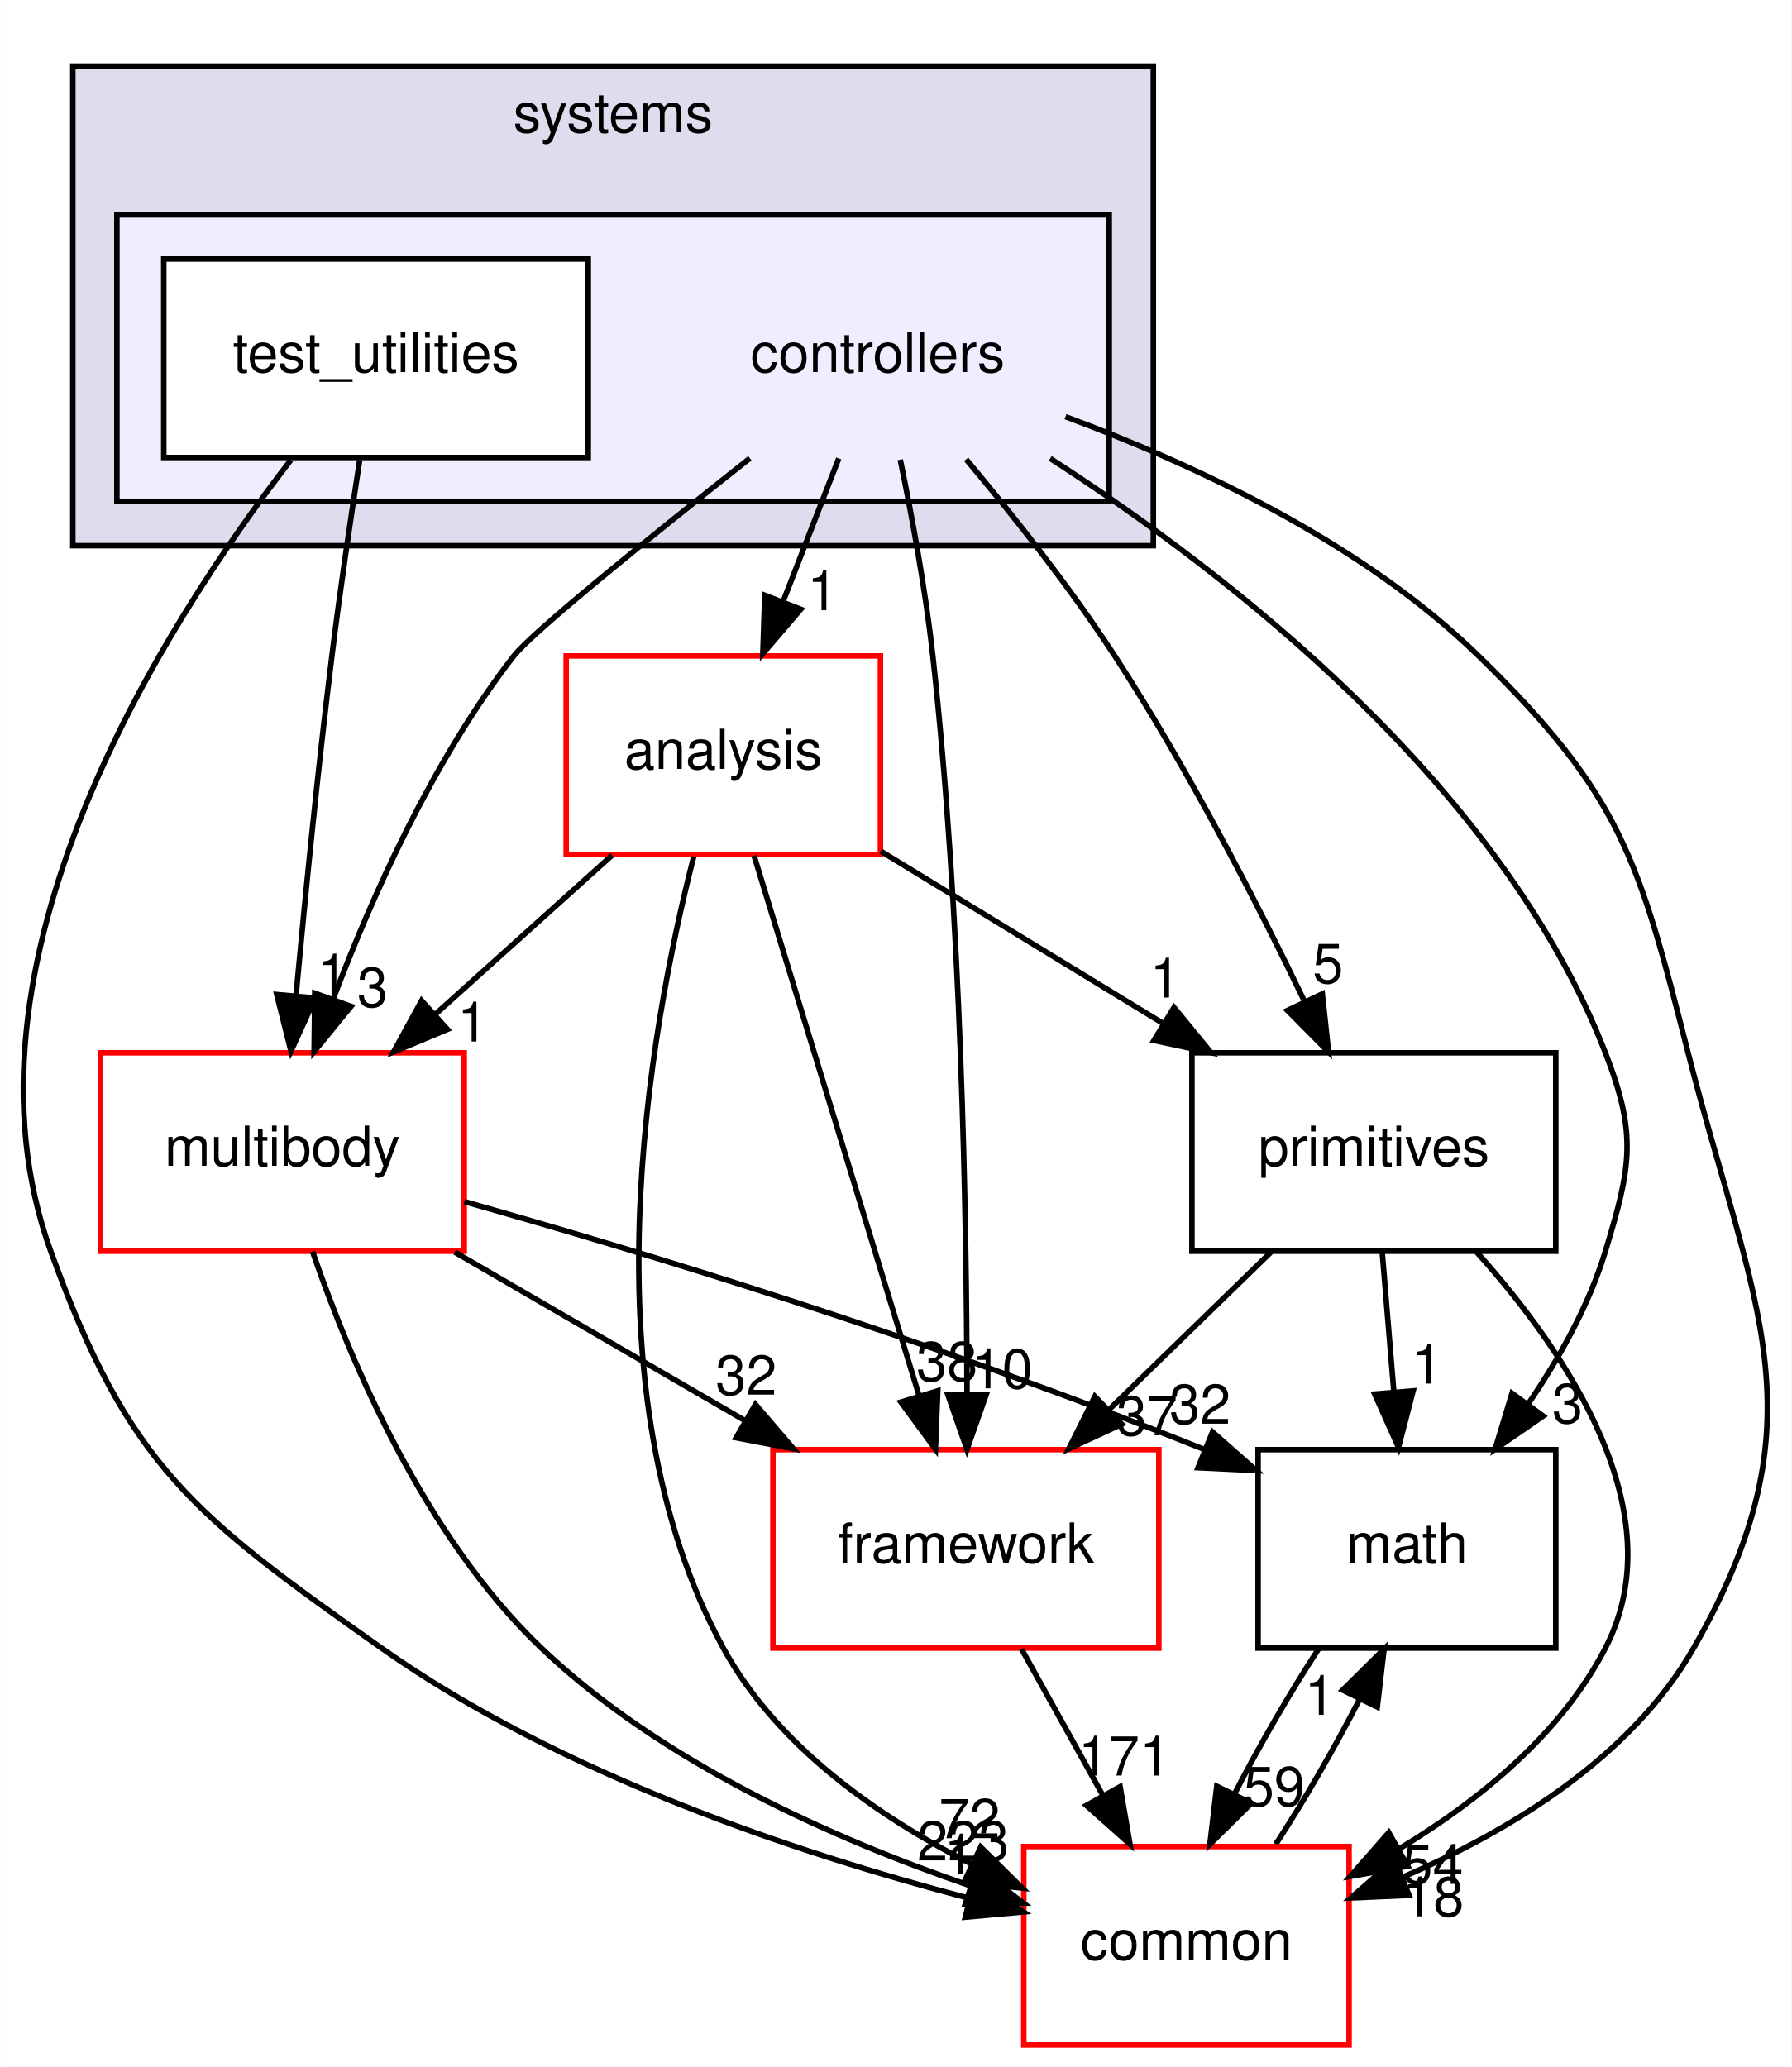
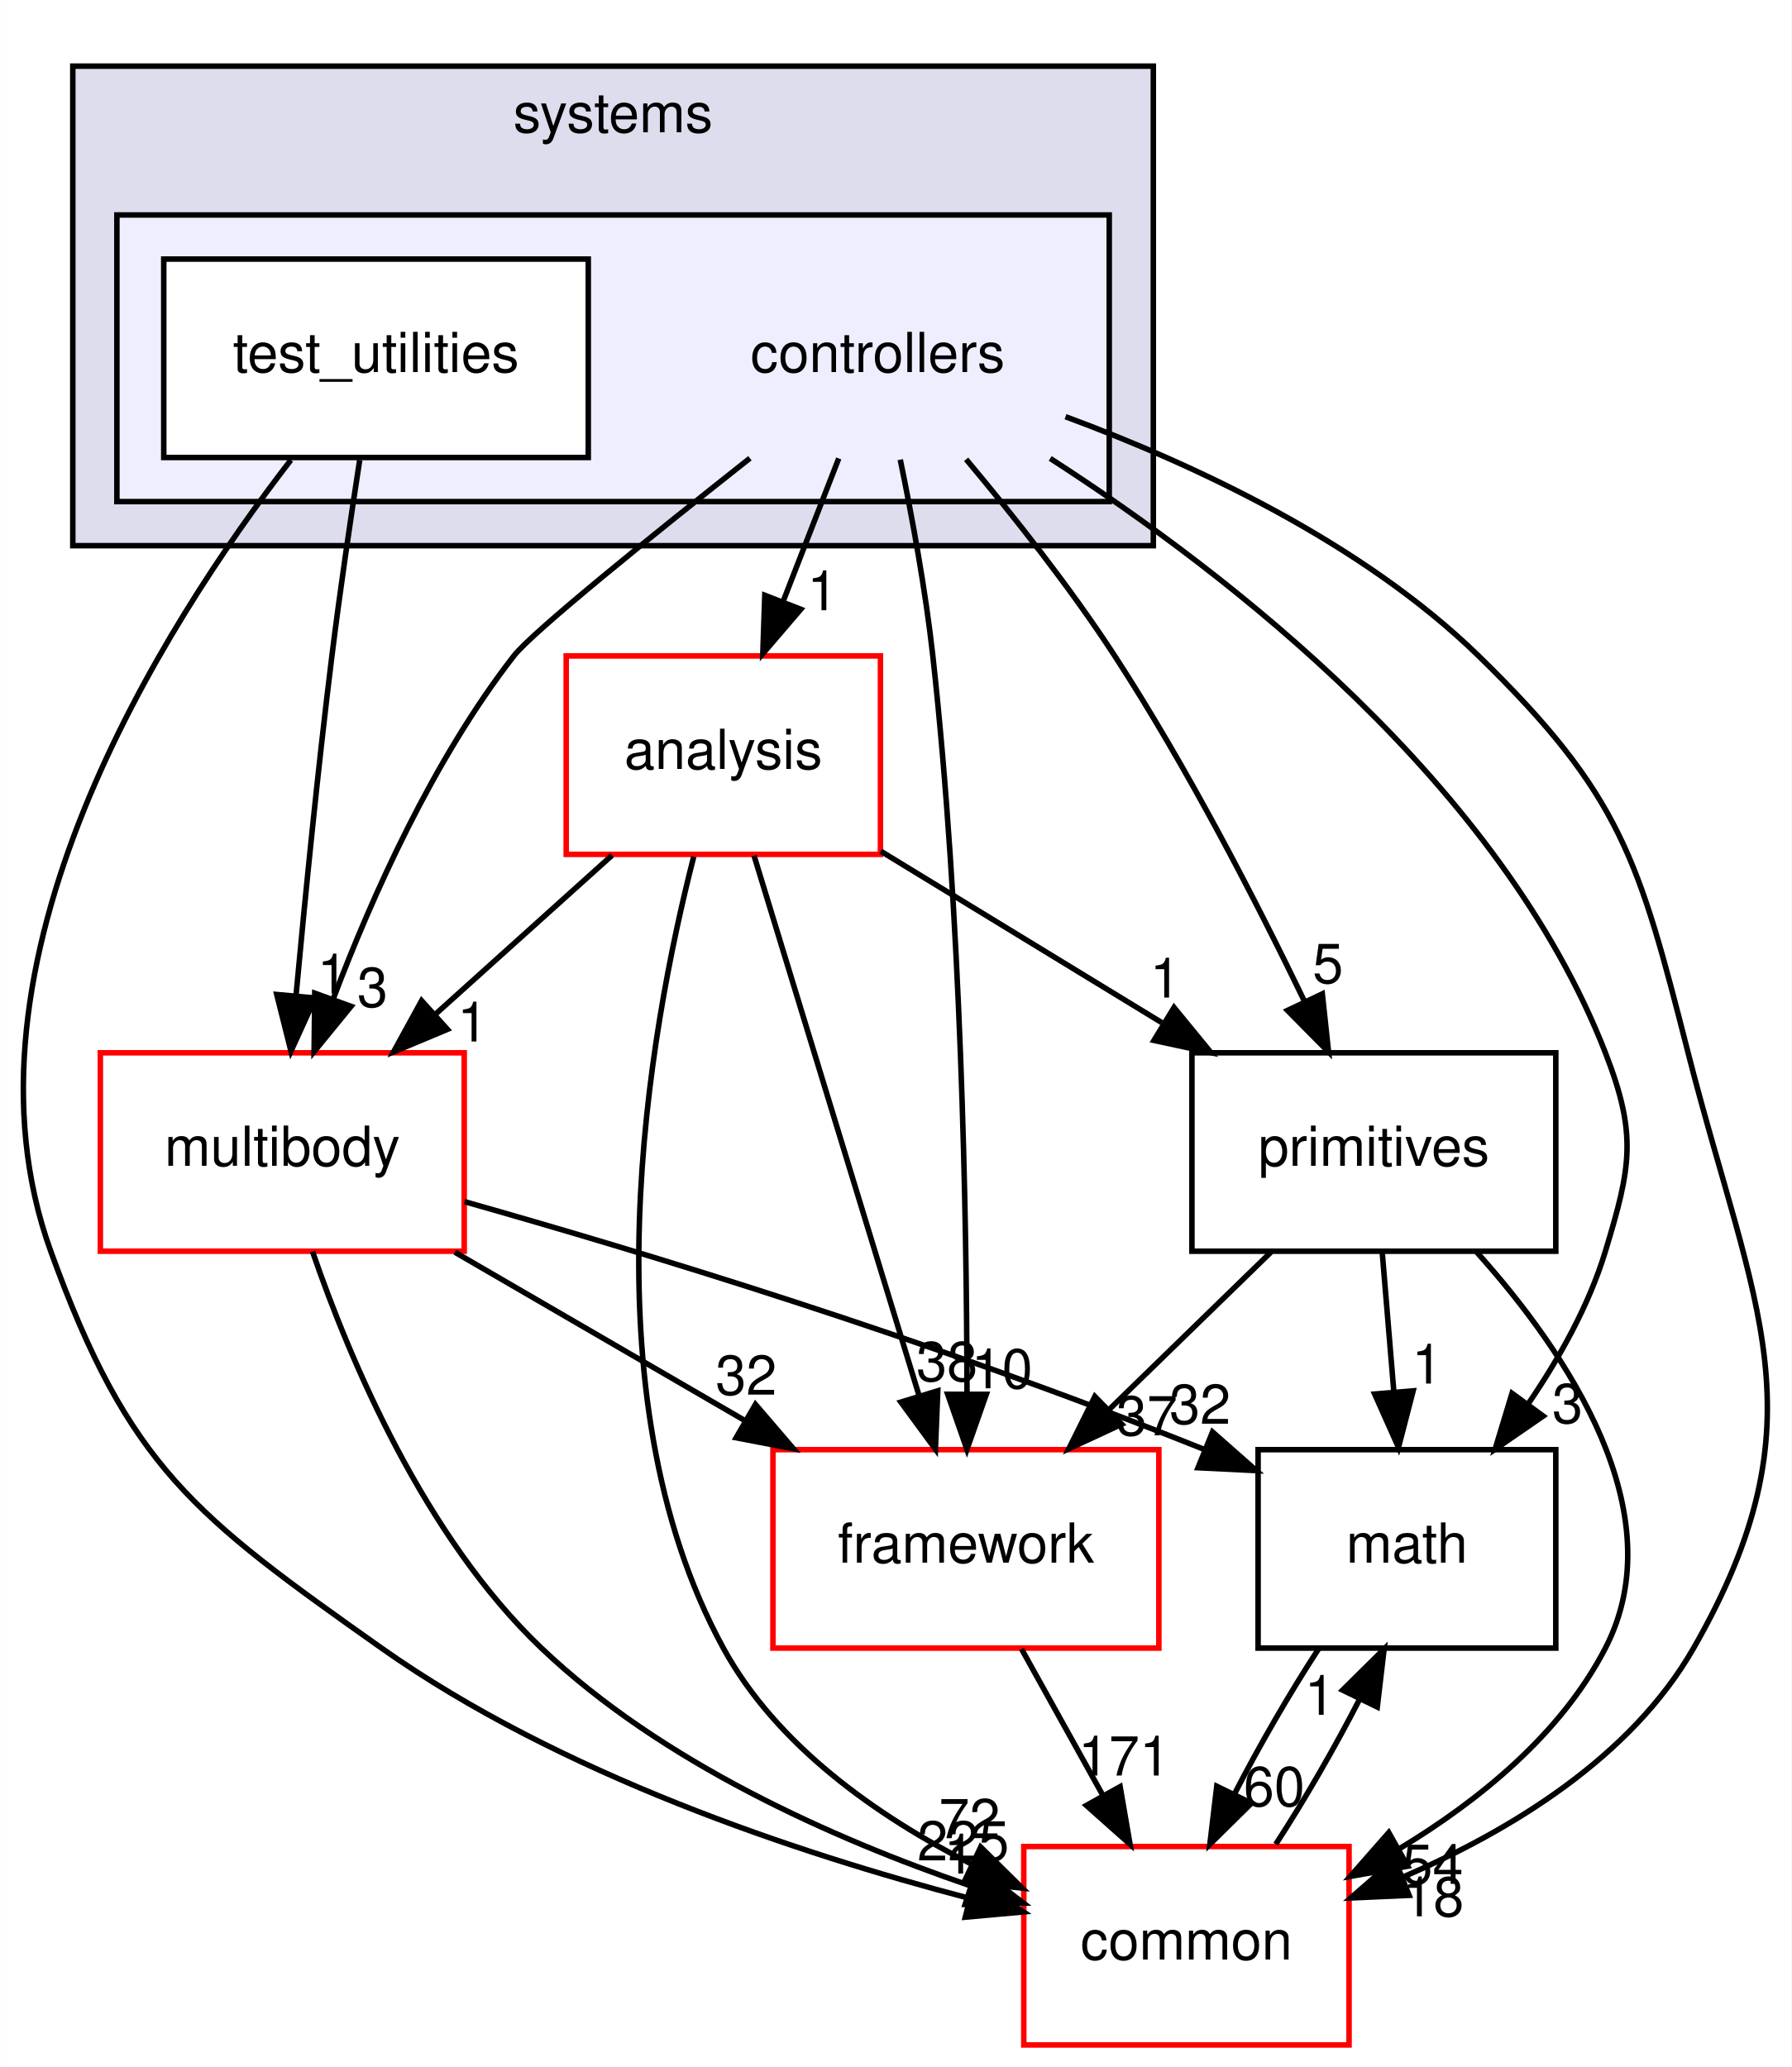
<svg xmlns="http://www.w3.org/2000/svg" xmlns:xlink="http://www.w3.org/1999/xlink" width="325pt" height="375pt" viewBox="0.00 0.00 324.95 375.00">
  <g id="graph0" class="graph" transform="scale(1 1) rotate(0) translate(4 371)">
    <polygon fill="#ffffff" stroke="transparent" points="-4,4 -4,-371 320.947,-371 320.947,4 -4,4" />
    <g id="clust1" class="cluster">
      <g id="a_clust1">
        <a xlink:href="dir_b7a0e33b407baa23d8a077e33033c988.html" target="_top" xlink:title="systems">
          <polygon fill="#ddddee" stroke="#000000" points="9.179,-272 9.179,-359 205.179,-359 205.179,-272 9.179,-272" />
          <text text-anchor="middle" x="107.179" y="-347" font-family="Helvetica,sans-Serif" font-size="10.00" fill="#000000">systems</text>
        </a>
      </g>
    </g>
    <g id="clust2" class="cluster">
      <g id="a_clust2">
        <a xlink:href="dir_2f3b38a11a8c8b47ab034de75b118c79.html" target="_top">
          <polygon fill="#eeeeff" stroke="#000000" points="17.179,-280 17.179,-332 197.179,-332 197.179,-280 17.179,-280" />
        </a>
      </g>
    </g>
    <g id="node1" class="node">
      <text text-anchor="middle" x="155.179" y="-303.5" font-family="Helvetica,sans-Serif" font-size="10.00" fill="#000000">controllers</text>
    </g>
    <g id="node3" class="node">
      <g id="a_node3">
        <a xlink:href="dir_9f920ef99dcb5f2ba14ba6c3f54b363c.html" target="_top" xlink:title="analysis">
          <polygon fill="#ffffff" stroke="#ff0000" points="155.679,-252 98.679,-252 98.679,-216 155.679,-216 155.679,-252" />
          <text text-anchor="middle" x="127.179" y="-231.5" font-family="Helvetica,sans-Serif" font-size="10.00" fill="#000000">analysis</text>
        </a>
      </g>
    </g>
    <g id="edge14" class="edge">
      <path fill="none" stroke="#000000" d="M148.113,-287.831C145.053,-279.962 141.401,-270.571 138.011,-261.853" />
      <polygon fill="#000000" stroke="#000000" points="141.226,-260.465 134.34,-252.413 134.702,-263.002 141.226,-260.465" />
      <g id="a_edge14-headlabel">
        <a xlink:href="dir_000075_000073.html" target="_top" xlink:title="1">
          <text text-anchor="middle" x="145.175" y="-260.286" font-family="Helvetica,sans-Serif" font-size="10.00" fill="#000000">1</text>
        </a>
      </g>
    </g>
    <g id="node4" class="node">
      <g id="a_node4">
        <a xlink:href="dir_39b8b3c6654246a9c12332c930bc7d3f.html" target="_top" xlink:title="multibody">
          <polygon fill="#ffffff" stroke="#ff0000" points="80.179,-180 14.179,-180 14.179,-144 80.179,-144 80.179,-180" />
          <text text-anchor="middle" x="47.179" y="-159.5" font-family="Helvetica,sans-Serif" font-size="10.00" fill="#000000">multibody</text>
        </a>
      </g>
    </g>
    <g id="edge15" class="edge">
      <path fill="none" stroke="#000000" d="M132.001,-287.867C114.367,-273.933 92.564,-256.354 89.179,-252 74.556,-233.192 63.483,-208.469 56.388,-189.695" />
      <polygon fill="#000000" stroke="#000000" points="59.651,-188.425 52.95,-180.218 53.07,-190.812 59.651,-188.425" />
      <g id="a_edge15-headlabel">
        <a xlink:href="dir_000075_000048.html" target="_top" xlink:title="3">
          <text text-anchor="middle" x="63.545" y="-188.336" font-family="Helvetica,sans-Serif" font-size="10.00" fill="#000000">3</text>
        </a>
      </g>
    </g>
    <g id="node5" class="node">
      <g id="a_node5">
        <a xlink:href="dir_fc0178d6978c9fa2cad6ef3e048a60a7.html" target="_top" xlink:title="math">
          <polygon fill="none" stroke="#000000" points="278.179,-108 224.179,-108 224.179,-72 278.179,-72 278.179,-108" />
          <text text-anchor="middle" x="251.179" y="-87.5" font-family="Helvetica,sans-Serif" font-size="10.00" fill="#000000">math</text>
        </a>
      </g>
    </g>
    <g id="edge16" class="edge">
      <path fill="none" stroke="#000000" d="M186.473,-287.831C219.17,-266.746 268.286,-228.57 287.179,-180 292.979,-165.088 291.816,-159.314 287.179,-144 284.223,-134.236 278.854,-124.623 273.149,-116.276" />
      <polygon fill="#000000" stroke="#000000" points="275.892,-114.097 267.17,-108.083 270.238,-118.224 275.892,-114.097" />
      <g id="a_edge16-headlabel">
        <a xlink:href="dir_000075_000007.html" target="_top" xlink:title="3">
          <text text-anchor="middle" x="280.304" y="-112.827" font-family="Helvetica,sans-Serif" font-size="10.00" fill="#000000">3</text>
        </a>
      </g>
    </g>
    <g id="node6" class="node">
      <g id="a_node6">
        <a xlink:href="dir_2186f45272e5c29e3ac18ec762ab7501.html" target="_top" xlink:title="framework">
          <polygon fill="#ffffff" stroke="#ff0000" points="206.179,-108 136.179,-108 136.179,-72 206.179,-72 206.179,-108" />
          <text text-anchor="middle" x="171.179" y="-87.5" font-family="Helvetica,sans-Serif" font-size="10.00" fill="#000000">framework</text>
        </a>
      </g>
    </g>
    <g id="edge17" class="edge">
      <path fill="none" stroke="#000000" d="M159.275,-287.605C161.416,-277.209 163.859,-263.941 165.179,-252 170.345,-205.253 171.323,-150.506 171.38,-118.123" />
      <polygon fill="#000000" stroke="#000000" points="174.88,-118.038 171.368,-108.042 167.88,-118.046 174.88,-118.038" />
      <g id="a_edge17-headlabel">
        <a xlink:href="dir_000075_000078.html" target="_top" xlink:title="10">
          <text text-anchor="middle" x="177.723" y="-119.13" font-family="Helvetica,sans-Serif" font-size="10.00" fill="#000000">10</text>
        </a>
      </g>
    </g>
    <g id="node7" class="node">
      <g id="a_node7">
        <a xlink:href="dir_55f8630d5466d97e74952e939680a0a0.html" target="_top" xlink:title="primitives">
          <polygon fill="none" stroke="#000000" points="278.179,-180 212.179,-180 212.179,-144 278.179,-144 278.179,-180" />
          <text text-anchor="middle" x="245.179" y="-159.5" font-family="Helvetica,sans-Serif" font-size="10.00" fill="#000000">primitives</text>
        </a>
      </g>
    </g>
    <g id="edge18" class="edge">
      <path fill="none" stroke="#000000" d="M171.222,-287.67C179.732,-277.514 190.074,-264.456 198.179,-252 211.3,-231.837 223.788,-207.594 232.59,-189.352" />
      <polygon fill="#000000" stroke="#000000" points="235.829,-190.69 236.96,-180.156 229.506,-187.685 235.829,-190.69" />
      <g id="a_edge18-headlabel">
        <a xlink:href="dir_000075_000084.html" target="_top" xlink:title="5">
          <text text-anchor="middle" x="236.85" y="-192.655" font-family="Helvetica,sans-Serif" font-size="10.00" fill="#000000">5</text>
        </a>
      </g>
    </g>
    <g id="node8" class="node">
      <g id="a_node8">
        <a xlink:href="dir_a36da230f0956f48b11c85f7d599788f.html" target="_top" xlink:title="common">
          <polygon fill="#ffffff" stroke="#ff0000" points="240.679,-36 181.679,-36 181.679,0 240.679,0 240.679,-36" />
          <text text-anchor="middle" x="211.179" y="-15.5" font-family="Helvetica,sans-Serif" font-size="10.00" fill="#000000">common</text>
        </a>
      </g>
    </g>
    <g id="edge19" class="edge">
      <path fill="none" stroke="#000000" d="M189.247,-295.404C212.611,-286.75 243.082,-272.563 264.179,-252 290.091,-226.745 293.236,-215.061 302.179,-180 314.044,-133.487 327.031,-113.657 303.179,-72 291.791,-52.111 269.915,-38.832 250.351,-30.42" />
      <polygon fill="#000000" stroke="#000000" points="251.574,-27.14 240.99,-26.674 248.974,-33.639 251.574,-27.14" />
      <g id="a_edge19-headlabel">
        <a xlink:href="dir_000075_000006.html" target="_top" xlink:title="18">
          <text text-anchor="middle" x="255.966" y="-23.339" font-family="Helvetica,sans-Serif" font-size="10.00" fill="#000000">18</text>
        </a>
      </g>
    </g>
    <g id="node2" class="node">
      <g id="a_node2">
        <a xlink:href="dir_0200b18f7e83ea48cc715228d7cee9aa.html" target="_top" xlink:title="test_utilities">
          <polygon fill="#ffffff" stroke="#000000" points="102.679,-324 25.679,-324 25.679,-288 102.679,-288 102.679,-324" />
          <text text-anchor="middle" x="64.179" y="-303.5" font-family="Helvetica,sans-Serif" font-size="10.00" fill="#000000">test_utilities</text>
        </a>
      </g>
    </g>
    <g id="edge20" class="edge">
      <path fill="none" stroke="#000000" d="M61.222,-287.535C59.609,-277.117 57.649,-263.851 56.179,-252 53.635,-231.481 51.327,-208.26 49.685,-190.545" />
      <polygon fill="#000000" stroke="#000000" points="53.145,-189.942 48.753,-180.3 46.173,-190.576 53.145,-189.942" />
      <g id="a_edge20-headlabel">
        <a xlink:href="dir_000076_000048.html" target="_top" xlink:title="1">
          <text text-anchor="middle" x="56.298" y="-190.764" font-family="Helvetica,sans-Serif" font-size="10.00" fill="#000000">1</text>
        </a>
      </g>
    </g>
    <g id="edge21" class="edge">
      <path fill="none" stroke="#000000" d="M48.732,-287.544C25.534,-257.483 -13.672,-196.067 5.179,-144 19.359,-104.833 31.16,-96.038 65.179,-72 97.501,-49.16 140.621,-34.781 171.608,-26.656" />
      <polygon fill="#000000" stroke="#000000" points="172.774,-29.971 181.618,-24.137 171.066,-23.183 172.774,-29.971" />
      <g id="a_edge21-headlabel">
        <a xlink:href="dir_000076_000006.html" target="_top" xlink:title="1">
          <text text-anchor="middle" x="169.981" y="-31.102" font-family="Helvetica,sans-Serif" font-size="10.00" fill="#000000">1</text>
        </a>
      </g>
    </g>
    <g id="edge1" class="edge">
      <path fill="none" stroke="#000000" d="M106.992,-215.831C97.328,-207.134 85.599,-196.578 75.097,-187.126" />
      <polygon fill="#000000" stroke="#000000" points="77.134,-184.251 67.36,-180.163 72.452,-189.454 77.134,-184.251" />
      <g id="a_edge1-headlabel">
        <a xlink:href="dir_000073_000048.html" target="_top" xlink:title="1">
          <text text-anchor="middle" x="81.706" y="-182.045" font-family="Helvetica,sans-Serif" font-size="10.00" fill="#000000">1</text>
        </a>
      </g>
    </g>
    <g id="edge2" class="edge">
      <path fill="none" stroke="#000000" d="M132.752,-215.762C140.29,-191.093 153.805,-146.86 162.632,-117.973" />
      <polygon fill="#000000" stroke="#000000" points="166.077,-118.676 165.652,-108.09 159.382,-116.63 166.077,-118.676" />
      <g id="a_edge2-headlabel">
        <a xlink:href="dir_000073_000078.html" target="_top" xlink:title="38">
          <text text-anchor="middle" x="167.742" y="-120.443" font-family="Helvetica,sans-Serif" font-size="10.00" fill="#000000">38</text>
        </a>
      </g>
    </g>
    <g id="edge3" class="edge">
      <path fill="none" stroke="#000000" d="M155.744,-216.571C171.052,-207.23 190.125,-195.592 206.72,-185.466" />
      <polygon fill="#000000" stroke="#000000" points="208.932,-188.217 215.645,-180.021 205.286,-182.242 208.932,-188.217" />
      <g id="a_edge3-headlabel">
        <a xlink:href="dir_000073_000084.html" target="_top" xlink:title="1">
          <text text-anchor="middle" x="207.342" y="-190.013" font-family="Helvetica,sans-Serif" font-size="10.00" fill="#000000">1</text>
        </a>
      </g>
    </g>
    <g id="edge4" class="edge">
      <path fill="none" stroke="#000000" d="M121.816,-215.605C113.719,-184.023 101.842,-118.409 127.179,-72 136.852,-54.282 155.103,-41.51 172.128,-32.851" />
      <polygon fill="#000000" stroke="#000000" points="173.861,-35.903 181.398,-28.458 170.863,-29.578 173.861,-35.903" />
      <g id="a_edge4-headlabel">
        <a xlink:href="dir_000073_000006.html" target="_top" xlink:title="72">
          <text text-anchor="middle" x="171.828" y="-37.508" font-family="Helvetica,sans-Serif" font-size="10.00" fill="#000000">72</text>
        </a>
      </g>
    </g>
    <g id="edge5" class="edge">
      <path fill="none" stroke="#000000" d="M80.228,-152.997C112.487,-143.857 163.007,-128.61 214.282,-108.091" />
      <polygon fill="#000000" stroke="#000000" points="215.914,-111.206 223.861,-104.198 213.279,-104.721 215.914,-111.206" />
      <g id="a_edge5-headlabel">
        <a xlink:href="dir_000048_000007.html" target="_top" xlink:title="32">
          <text text-anchor="middle" x="213.653" y="-112.689" font-family="Helvetica,sans-Serif" font-size="10.00" fill="#000000">32</text>
        </a>
      </g>
    </g>
    <g id="edge6" class="edge">
      <path fill="none" stroke="#000000" d="M78.469,-143.831C94.477,-134.537 114.138,-123.121 131.228,-113.197" />
      <polygon fill="#000000" stroke="#000000" points="133.008,-116.211 139.899,-108.163 129.493,-110.157 133.008,-116.211" />
      <g id="a_edge6-headlabel">
        <a xlink:href="dir_000048_000078.html" target="_top" xlink:title="32">
          <text text-anchor="middle" x="131.325" y="-117.971" font-family="Helvetica,sans-Serif" font-size="10.00" fill="#000000">32</text>
        </a>
      </g>
    </g>
    <g id="edge7" class="edge">
      <path fill="none" stroke="#000000" d="M52.665,-143.933C59.518,-124.031 72.989,-92.179 94.179,-72 115.965,-51.254 147.146,-37.403 171.841,-28.928" />
      <polygon fill="#000000" stroke="#000000" points="173.219,-32.16 181.637,-25.727 171.045,-25.506 173.219,-32.16" />
      <g id="a_edge7-headlabel">
-         <a xlink:href="dir_000048_000006.html" target="_top" xlink:title="223">
-           <text text-anchor="middle" x="170.684" y="-33.475" font-family="Helvetica,sans-Serif" font-size="10.00" fill="#000000">223</text>
+         <a xlink:href="dir_000048_000006.html" target="_top" xlink:title="225">
+           <text text-anchor="middle" x="170.684" y="-33.475" font-family="Helvetica,sans-Serif" font-size="10.00" fill="#000000">225</text>
        </a>
      </g>
    </g>
    <g id="edge8" class="edge">
      <path fill="none" stroke="#000000" d="M235.133,-71.831C229.939,-63.877 224.446,-54.369 219.914,-45.572" />
      <polygon fill="#000000" stroke="#000000" points="222.972,-43.857 215.433,-36.413 216.684,-46.934 222.972,-43.857" />
      <g id="a_edge8-headlabel">
-         <a xlink:href="dir_000007_000006.html" target="_top" xlink:title="59">
-           <text text-anchor="middle" x="227.102" y="-43.338" font-family="Helvetica,sans-Serif" font-size="10.00" fill="#000000">59</text>
+         <a xlink:href="dir_000007_000006.html" target="_top" xlink:title="60">
+           <text text-anchor="middle" x="227.102" y="-43.338" font-family="Helvetica,sans-Serif" font-size="10.00" fill="#000000">60</text>
        </a>
      </g>
    </g>
    <g id="edge9" class="edge">
      <path fill="none" stroke="#000000" d="M181.273,-71.831C185.739,-63.792 191.087,-54.167 196.017,-45.292" />
      <polygon fill="#000000" stroke="#000000" points="199.153,-46.855 200.95,-36.413 193.033,-43.455 199.153,-46.855" />
      <g id="a_edge9-headlabel">
        <a xlink:href="dir_000078_000006.html" target="_top" xlink:title="171">
          <text text-anchor="middle" x="199.889" y="-48.876" font-family="Helvetica,sans-Serif" font-size="10.00" fill="#000000">171</text>
        </a>
      </g>
    </g>
    <g id="edge10" class="edge">
      <path fill="none" stroke="#000000" d="M246.693,-143.831C247.335,-136.131 248.098,-126.974 248.811,-118.417" />
      <polygon fill="#000000" stroke="#000000" points="252.302,-118.669 249.645,-108.413 245.326,-118.088 252.302,-118.669" />
      <g id="a_edge10-headlabel">
        <a xlink:href="dir_000084_000007.html" target="_top" xlink:title="1">
          <text text-anchor="middle" x="254.833" y="-119.987" font-family="Helvetica,sans-Serif" font-size="10.00" fill="#000000">1</text>
        </a>
      </g>
    </g>
    <g id="edge11" class="edge">
      <path fill="none" stroke="#000000" d="M226.506,-143.831C217.654,-135.219 206.93,-124.785 197.29,-115.405" />
      <polygon fill="#000000" stroke="#000000" points="199.454,-112.628 189.846,-108.163 194.573,-117.645 199.454,-112.628" />
      <g id="a_edge11-headlabel">
        <a xlink:href="dir_000084_000078.html" target="_top" xlink:title="37">
          <text text-anchor="middle" x="204.011" y="-110.6" font-family="Helvetica,sans-Serif" font-size="10.00" fill="#000000">37</text>
        </a>
      </g>
    </g>
    <g id="edge12" class="edge">
      <path fill="none" stroke="#000000" d="M263.807,-143.866C280.264,-125.542 299.834,-96.515 287.179,-72 279.125,-56.397 264.249,-44.321 249.779,-35.584" />
      <polygon fill="#000000" stroke="#000000" points="251.317,-32.434 240.887,-30.575 247.881,-38.532 251.317,-32.434" />
      <g id="a_edge12-headlabel">
        <a xlink:href="dir_000084_000006.html" target="_top" xlink:title="54">
          <text text-anchor="middle" x="255.843" y="-29.224" font-family="Helvetica,sans-Serif" font-size="10.00" fill="#000000">54</text>
        </a>
      </g>
    </g>
    <g id="edge13" class="edge">
      <path fill="none" stroke="#000000" d="M227.385,-36.413C232.585,-44.399 238.07,-53.916 242.583,-62.697" />
      <polygon fill="#000000" stroke="#000000" points="239.508,-64.378 247.038,-71.831 245.8,-61.309 239.508,-64.378" />
      <g id="a_edge13-headlabel">
        <a xlink:href="dir_000006_000007.html" target="_top" xlink:title="1">
          <text text-anchor="middle" x="235.381" y="-59.892" font-family="Helvetica,sans-Serif" font-size="10.00" fill="#000000">1</text>
        </a>
      </g>
    </g>
  </g>
</svg>
